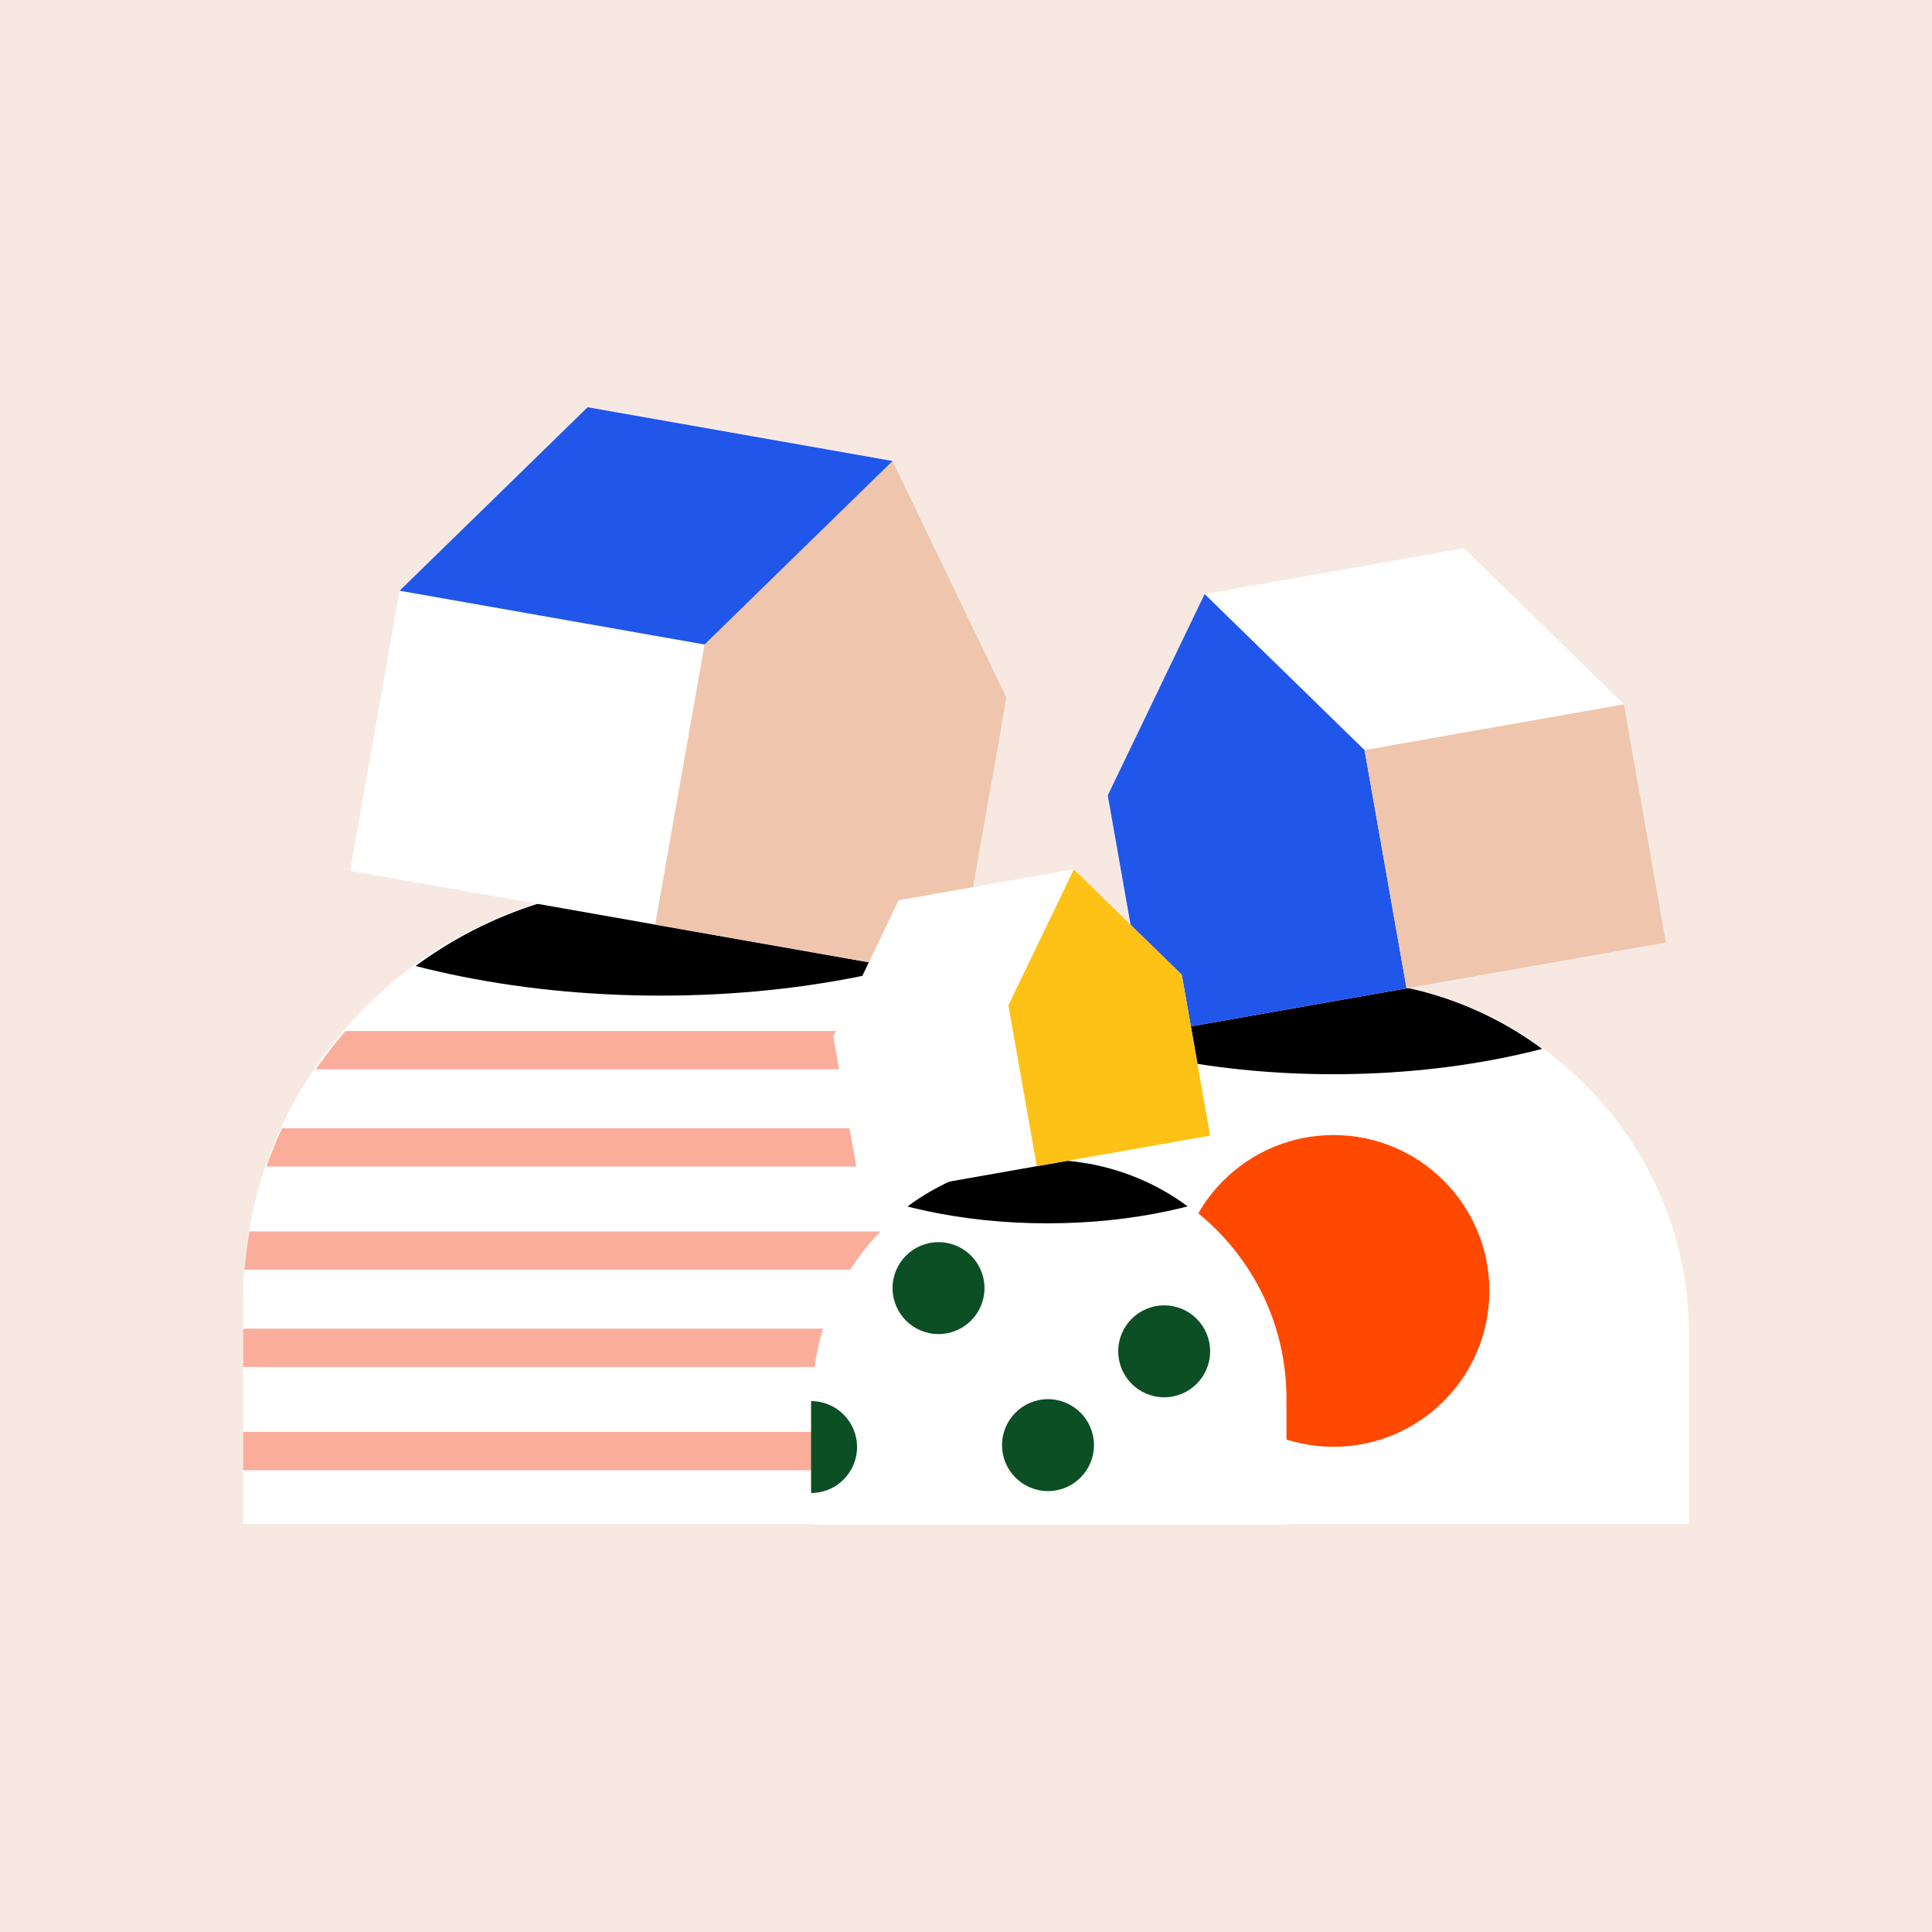
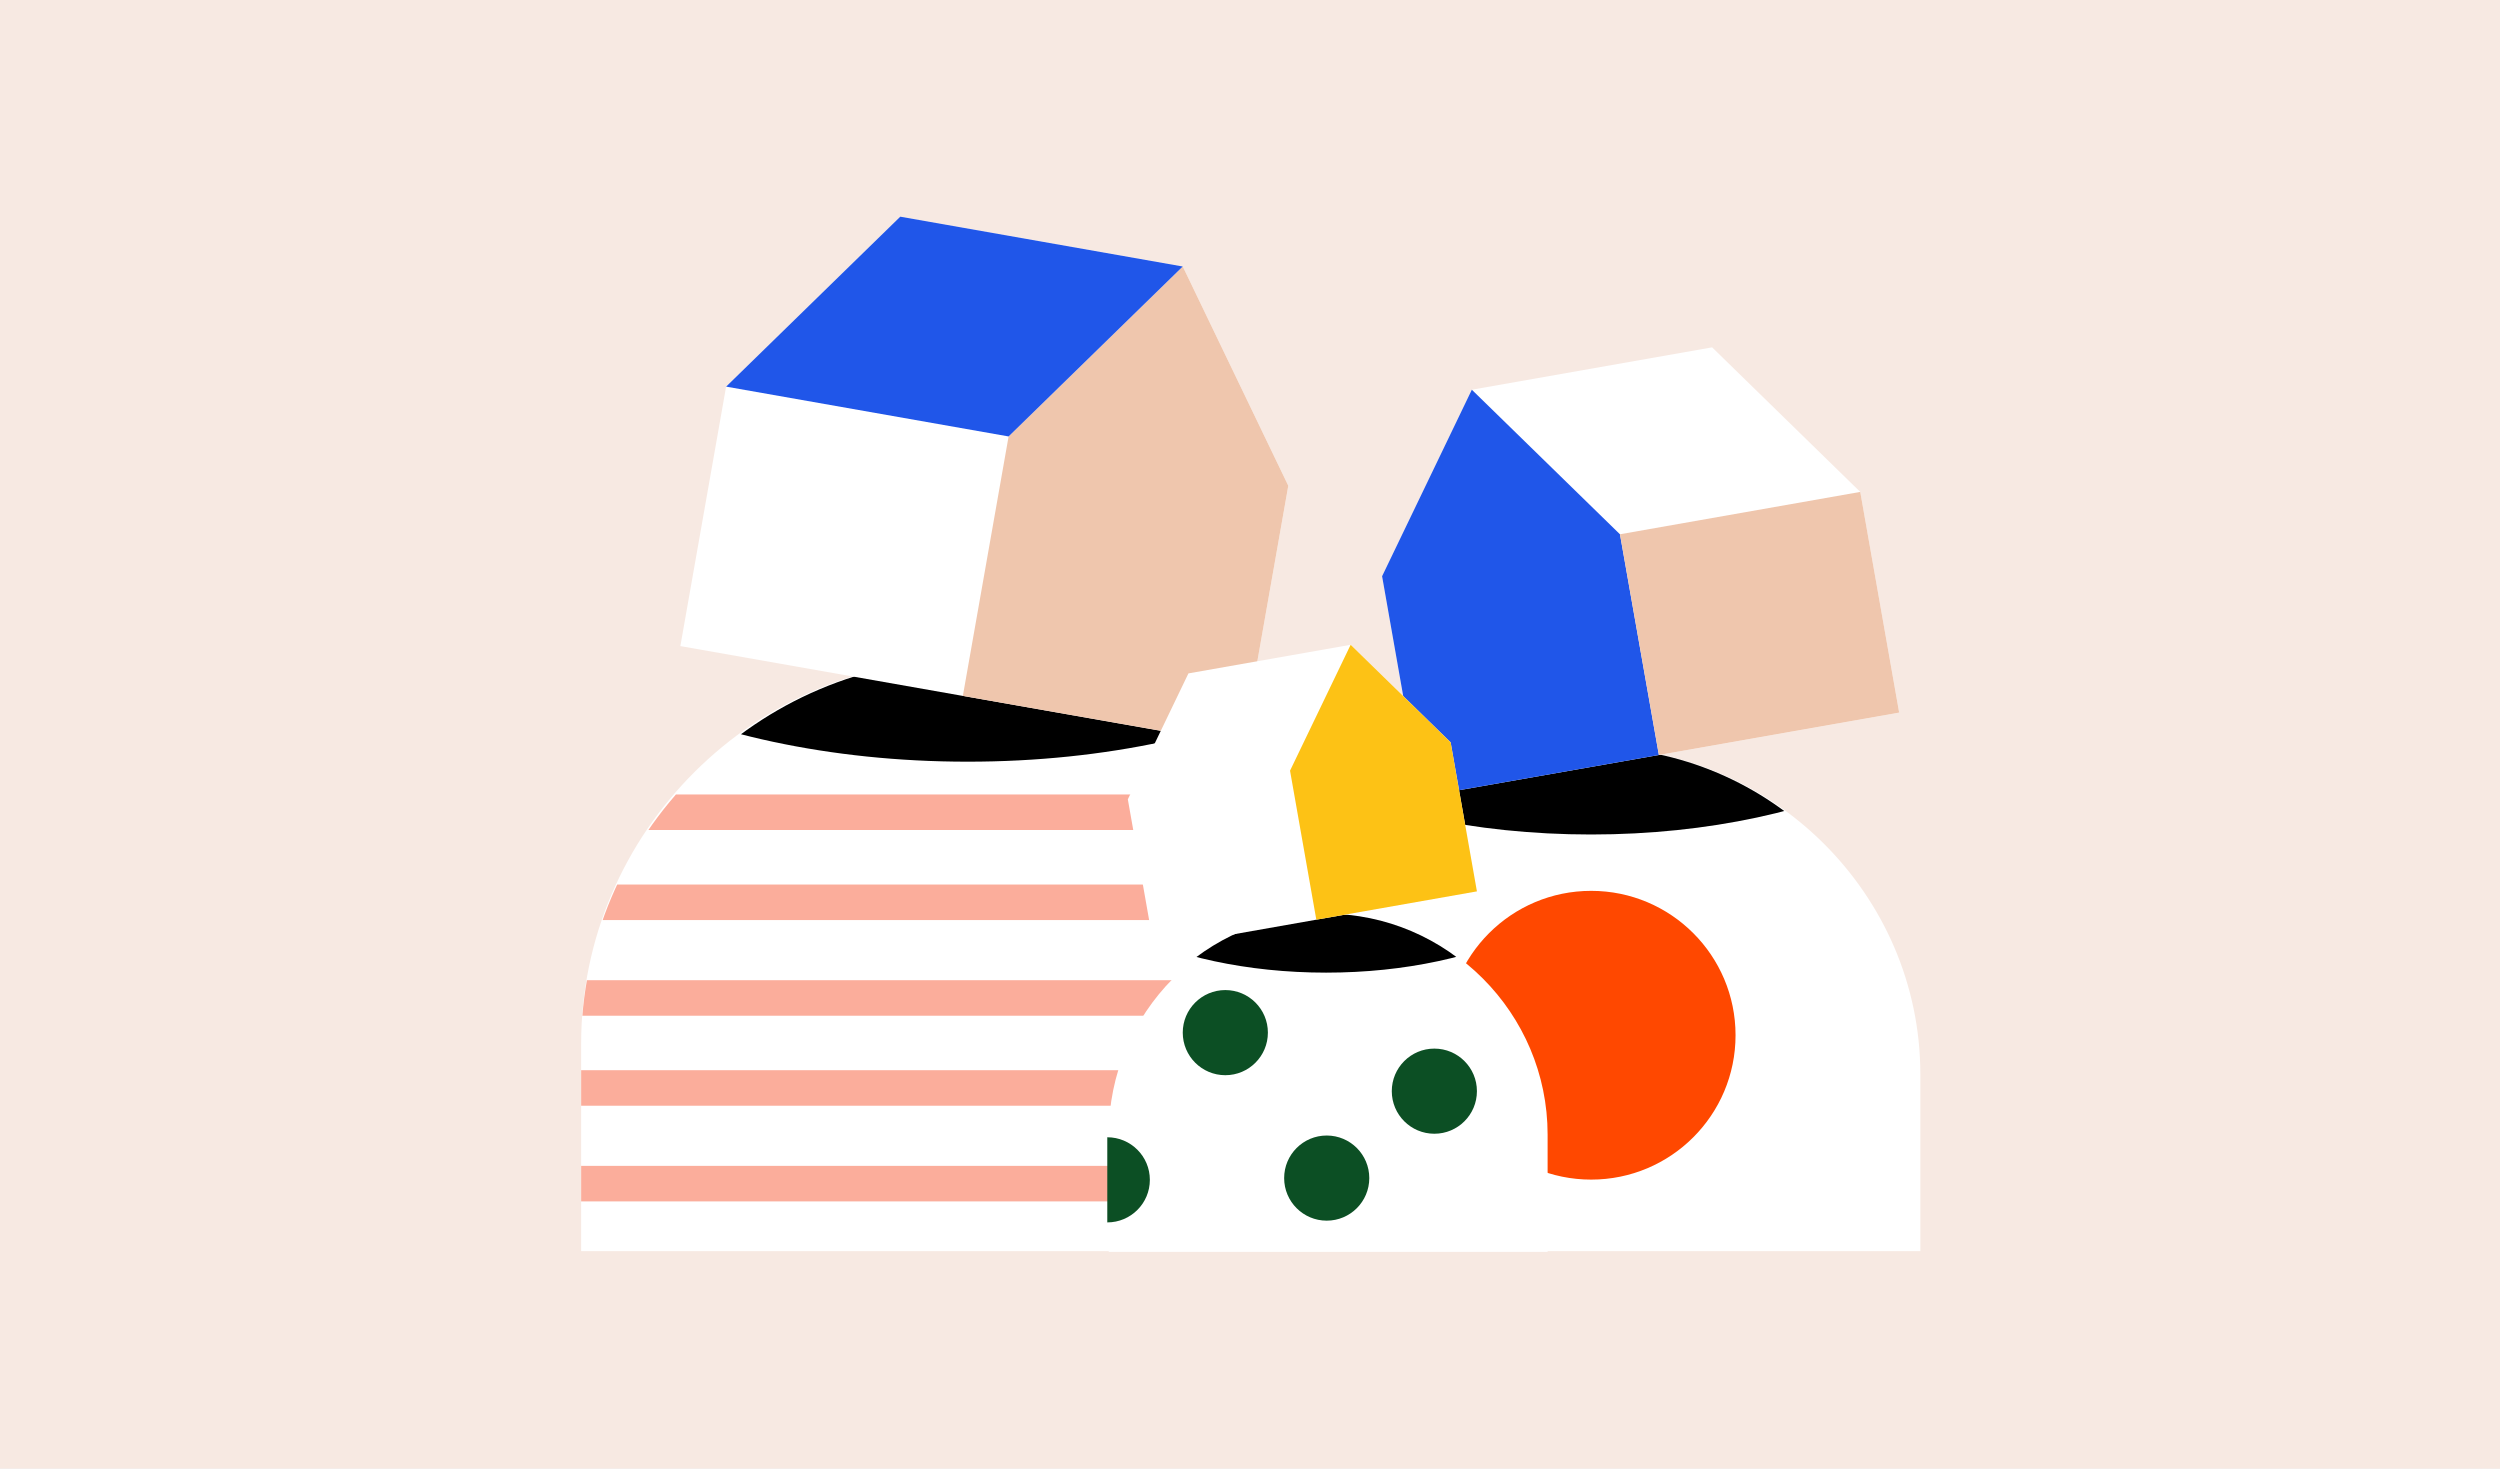
- <svg xmlns="http://www.w3.org/2000/svg" viewBox="0 0 504 504">
+ <svg xmlns="http://www.w3.org/2000/svg" viewBox="0 0 858 504">
  <defs>
    <style>.cls-1{fill:none;}.cls-2{fill:#f7e9e2;}.cls-3{fill:#fff;}.cls-4{clip-path:url(#clip-path);}.cls-5{fill:#2056e9;}.cls-6{fill:#ff4800;}.cls-7{clip-path:url(#clip-path-2);}.cls-8{clip-path:url(#clip-path-3);}.cls-9{fill:#fbad9b;}.cls-10{fill:#efc6ad;}.cls-11{clip-path:url(#clip-path-4);}.cls-12{fill:#0c4f24;}.cls-13{fill:#fdc215;}</style>
    <clipPath id="clip-path">
-       <path class="cls-1" d="M256,396.77v-49c0-50.66,41.33-92.11,92-92.11h-.14c50.66,0,92,41.45,92,92.11v49Z" />
+       <path class="cls-1" d="M434.09,428.42V368.69c0-61.74,50.37-112.25,112.11-112.25H546c61.74,0,112.07,50.51,112.07,112.25v59.73Z" />
    </clipPath>
    <clipPath id="clip-path-2">
-       <path class="cls-1" d="M281.31,396.77V339.11c0-59.56-49.09-108.29-108.66-108.29h-.06c-59.56,0-108.36,48.73-108.36,108.29v57.66Z" />
+       <path class="cls-1" d="M465,428.42V358.16c0-72.59-59.83-132-132.42-132h-.08c-72.59,0-132,59.39-132,132v70.26Z" />
    </clipPath>
    <clipPath id="clip-path-3">
-       <path class="cls-1" d="M280.52,397.56V339.91c0-59.57-48.93-108.3-108.5-108.3h-.14c-59.56,0-108.44,48.73-108.44,108.3v57.65Z" />
+       <path class="cls-1" d="M464,429.39V359.13c0-72.59-59.63-132-132.22-132h-.18c-72.58,0-132.15,59.39-132.15,132v70.26Z" />
    </clipPath>
    <clipPath id="clip-path-4">
-       <path class="cls-1" d="M335.19,397.77v-33a62.28,62.28,0,0,0-62.08-62.19h.33c-34.2,0-61.85,28-61.85,62.19v33Z" />
+       <path class="cls-1" d="M530.64,429.64V389.37c0-41.68-34-75.79-75.65-75.79h.41c-41.68,0-75.38,34.11-75.38,75.79v40.27Z" />
    </clipPath>
  </defs>
  <g id="Layer_2" data-name="Layer 2">
-     <rect class="cls-2" width="504" height="504" />
+     <rect class="cls-2" width="858" height="504" />
  </g>
  <g id="Layer_1" data-name="Layer 1">
-     <path class="cls-3" d="M280.52,397.56V339.11c0-59.56-48.7-108.29-108.26-108.29H172c-59.57,0-108.56,48.73-108.56,108.29v58.45Z" />
-     <path class="cls-3" d="M255.17,397.56V347.75c0-50.66,41.73-92.11,92.39-92.11H348c50.66,0,92.56,41.45,92.56,92.11v49.81Z" />
+     <path class="cls-3" d="M464,429.39V358.16c0-72.59-59.35-132-131.94-132h-.31c-72.59,0-132.3,59.39-132.3,132v71.23Z" />
+     <path class="cls-3" d="M433.13,429.39v-60.7c0-61.74,50.85-112.25,112.59-112.25h.54c61.74,0,112.8,50.51,112.8,112.25v60.7Z" />
    <g class="cls-4">
-       <ellipse cx="347.83" cy="219.48" rx="119.94" ry="60.75" />
+       <ellipse cx="546.05" cy="212.37" rx="146.17" ry="74.03" />
    </g>
-     <polyline class="cls-3" points="366.93 257.83 299.94 269.64 288.98 207.49 314.25 154.97 381.92 143.04 423.64 183.75 434.6 245.9 366.93 257.83" />
-     <polygon class="cls-5" points="366.93 257.83 355.97 195.68 314.25 154.97 288.98 207.49 299.94 269.64 366.93 257.83" />
-     <circle class="cls-6" cx="347.87" cy="336.76" r="40.66" />
+     <polyline class="cls-3" points="569.32 259.11 487.68 273.5 474.33 197.76 505.13 133.75 587.6 119.21 638.43 168.82 651.79 244.57 569.32 259.11" />
+     <polygon class="cls-5" points="569.32 259.11 555.97 183.37 505.13 133.75 474.33 197.76 487.68 273.5 569.32 259.11" />
+     <circle class="cls-6" cx="546.09" cy="355.29" r="49.55" />
    <g class="cls-7">
-       <ellipse cx="172.29" cy="188.3" rx="141.02" ry="71.43" />
+       <ellipse cx="332.12" cy="174.37" rx="171.85" ry="87.04" />
    </g>
    <g class="cls-8">
-       <rect class="cls-9" x="42.84" y="373.54" width="258.28" height="10" />
-       <rect class="cls-9" x="42.84" y="346.61" width="258.28" height="10" />
-       <rect class="cls-9" x="42.84" y="321.25" width="258.28" height="10" />
-       <rect class="cls-9" x="42.84" y="294.32" width="258.28" height="10" />
-       <rect class="cls-9" x="42.84" y="268.96" width="258.28" height="10" />
+       <rect class="cls-9" x="174.37" y="400.12" width="314.76" height="12.19" />
+       <rect class="cls-9" x="174.37" y="367.29" width="314.76" height="12.19" />
+       <rect class="cls-9" x="174.37" y="336.4" width="314.76" height="12.19" />
+       <rect class="cls-9" x="174.37" y="303.57" width="314.76" height="12.19" />
+       <rect class="cls-9" x="174.37" y="272.67" width="314.76" height="12.19" />
    </g>
-     <polyline class="cls-3" points="170.92 241.2 249.68 255.09 262.57 182.01 232.85 120.26 153.29 106.23 104.24 154.1 91.36 227.17 170.92 241.2" />
-     <polygon class="cls-10" points="170.92 241.2 183.8 168.13 232.85 120.26 262.57 182.01 249.68 255.09 170.92 241.2" />
-     <polygon class="cls-5" points="183.8 168.13 104.24 154.1 153.29 106.23 232.85 120.26 183.8 168.13" />
-     <path class="cls-3" d="M335.6,397.77v-33a62.28,62.28,0,0,0-62.08-62.19h.33c-34.2,0-61.85,28-61.85,62.19v33Z" />
-     <rect class="cls-10" x="360.93" y="189.23" width="68.71" height="63.11" transform="translate(-32.33 71.99) rotate(-10)" />
+     <polyline class="cls-3" points="330.45 238.84 426.44 255.76 442.14 166.71 405.92 91.46 308.97 74.36 249.2 132.69 233.5 221.74 330.45 238.84" />
+     <polygon class="cls-10" points="330.45 238.84 346.15 149.79 405.92 91.46 442.14 166.71 426.44 255.76 330.45 238.84" />
+     <polygon class="cls-5" points="346.15 149.79 249.2 132.69 308.97 74.36 405.92 91.46 346.15 149.79" />
+     <path class="cls-3" d="M531.14,429.64V389.37c0-41.68-34-75.79-75.65-75.79h.41c-41.68,0-75.38,34.11-75.38,75.79v40.27Z" />
+     <rect class="cls-10" x="562.01" y="175.51" width="83.74" height="76.91" transform="translate(-27.98 108.11) rotate(-10)" />
    <g class="cls-11">
-       <ellipse cx="273.22" cy="278.12" rx="80.98" ry="41.01" />
-       <circle class="cls-12" cx="211.59" cy="377.49" r="11.99" />
+       <ellipse cx="455.12" cy="283.83" rx="98.68" ry="49.98" />
+       <circle class="cls-12" cx="380.02" cy="404.92" r="14.61" />
    </g>
-     <circle class="cls-12" cx="244.83" cy="336.03" r="11.99" />
-     <circle class="cls-12" cx="273.39" cy="376.99" r="11.99" />
-     <circle class="cls-12" cx="303.7" cy="352.52" r="11.99" />
-     <polyline class="cls-3" points="270.46 304.22 315.69 296.25 308.29 254.28 280.13 226.8 234.44 234.85 217.38 270.31 224.78 312.28 270.46 304.22" />
-     <polygon class="cls-13" points="270.46 304.22 263.06 262.26 280.13 226.8 308.29 254.28 315.69 296.25 270.46 304.22" />
+     <circle class="cls-12" cx="420.53" cy="354.4" r="14.61" />
+     <circle class="cls-12" cx="455.33" cy="404.32" r="14.61" />
+     <circle class="cls-12" cx="492.27" cy="374.49" r="14.61" />
+     <polyline class="cls-3" points="451.76 315.64 506.88 305.92 497.86 254.78 463.54 221.29 407.87 231.11 387.07 274.32 396.09 325.46 451.76 315.64" />
+     <polygon class="cls-13" points="451.76 315.64 442.74 264.5 463.54 221.29 497.86 254.78 506.88 305.92 451.76 315.64" />
  </g>
</svg>
